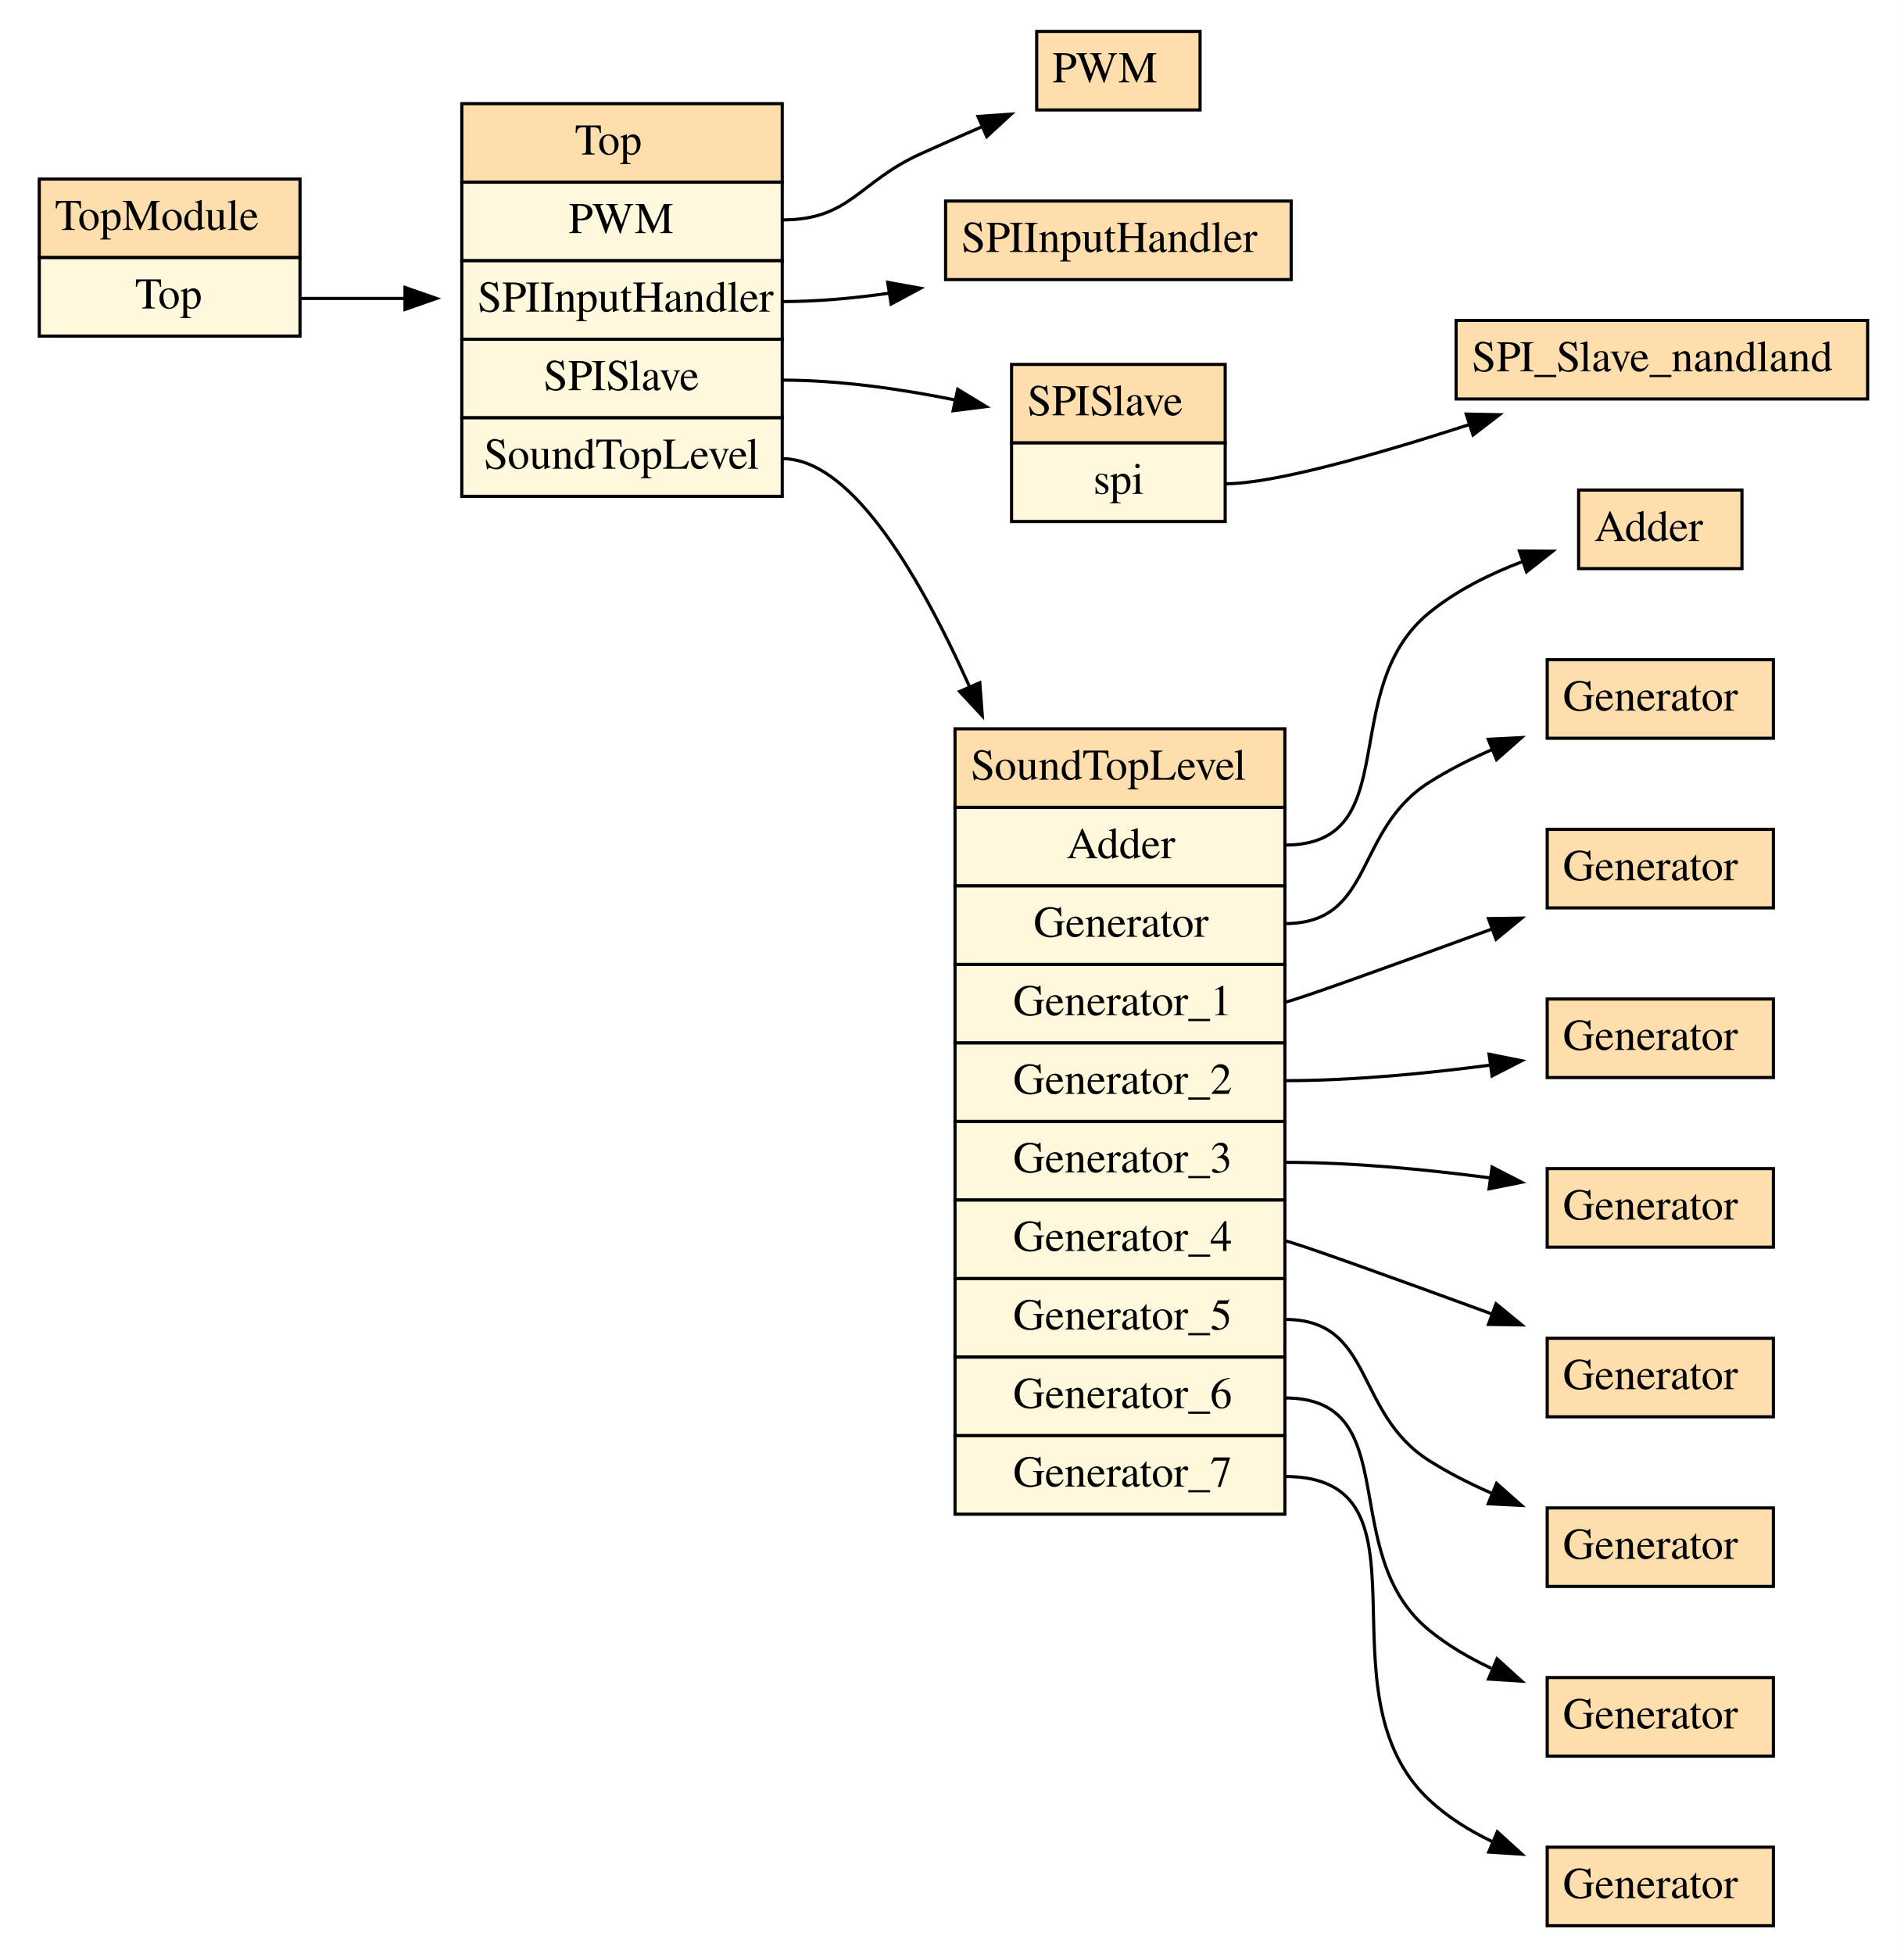
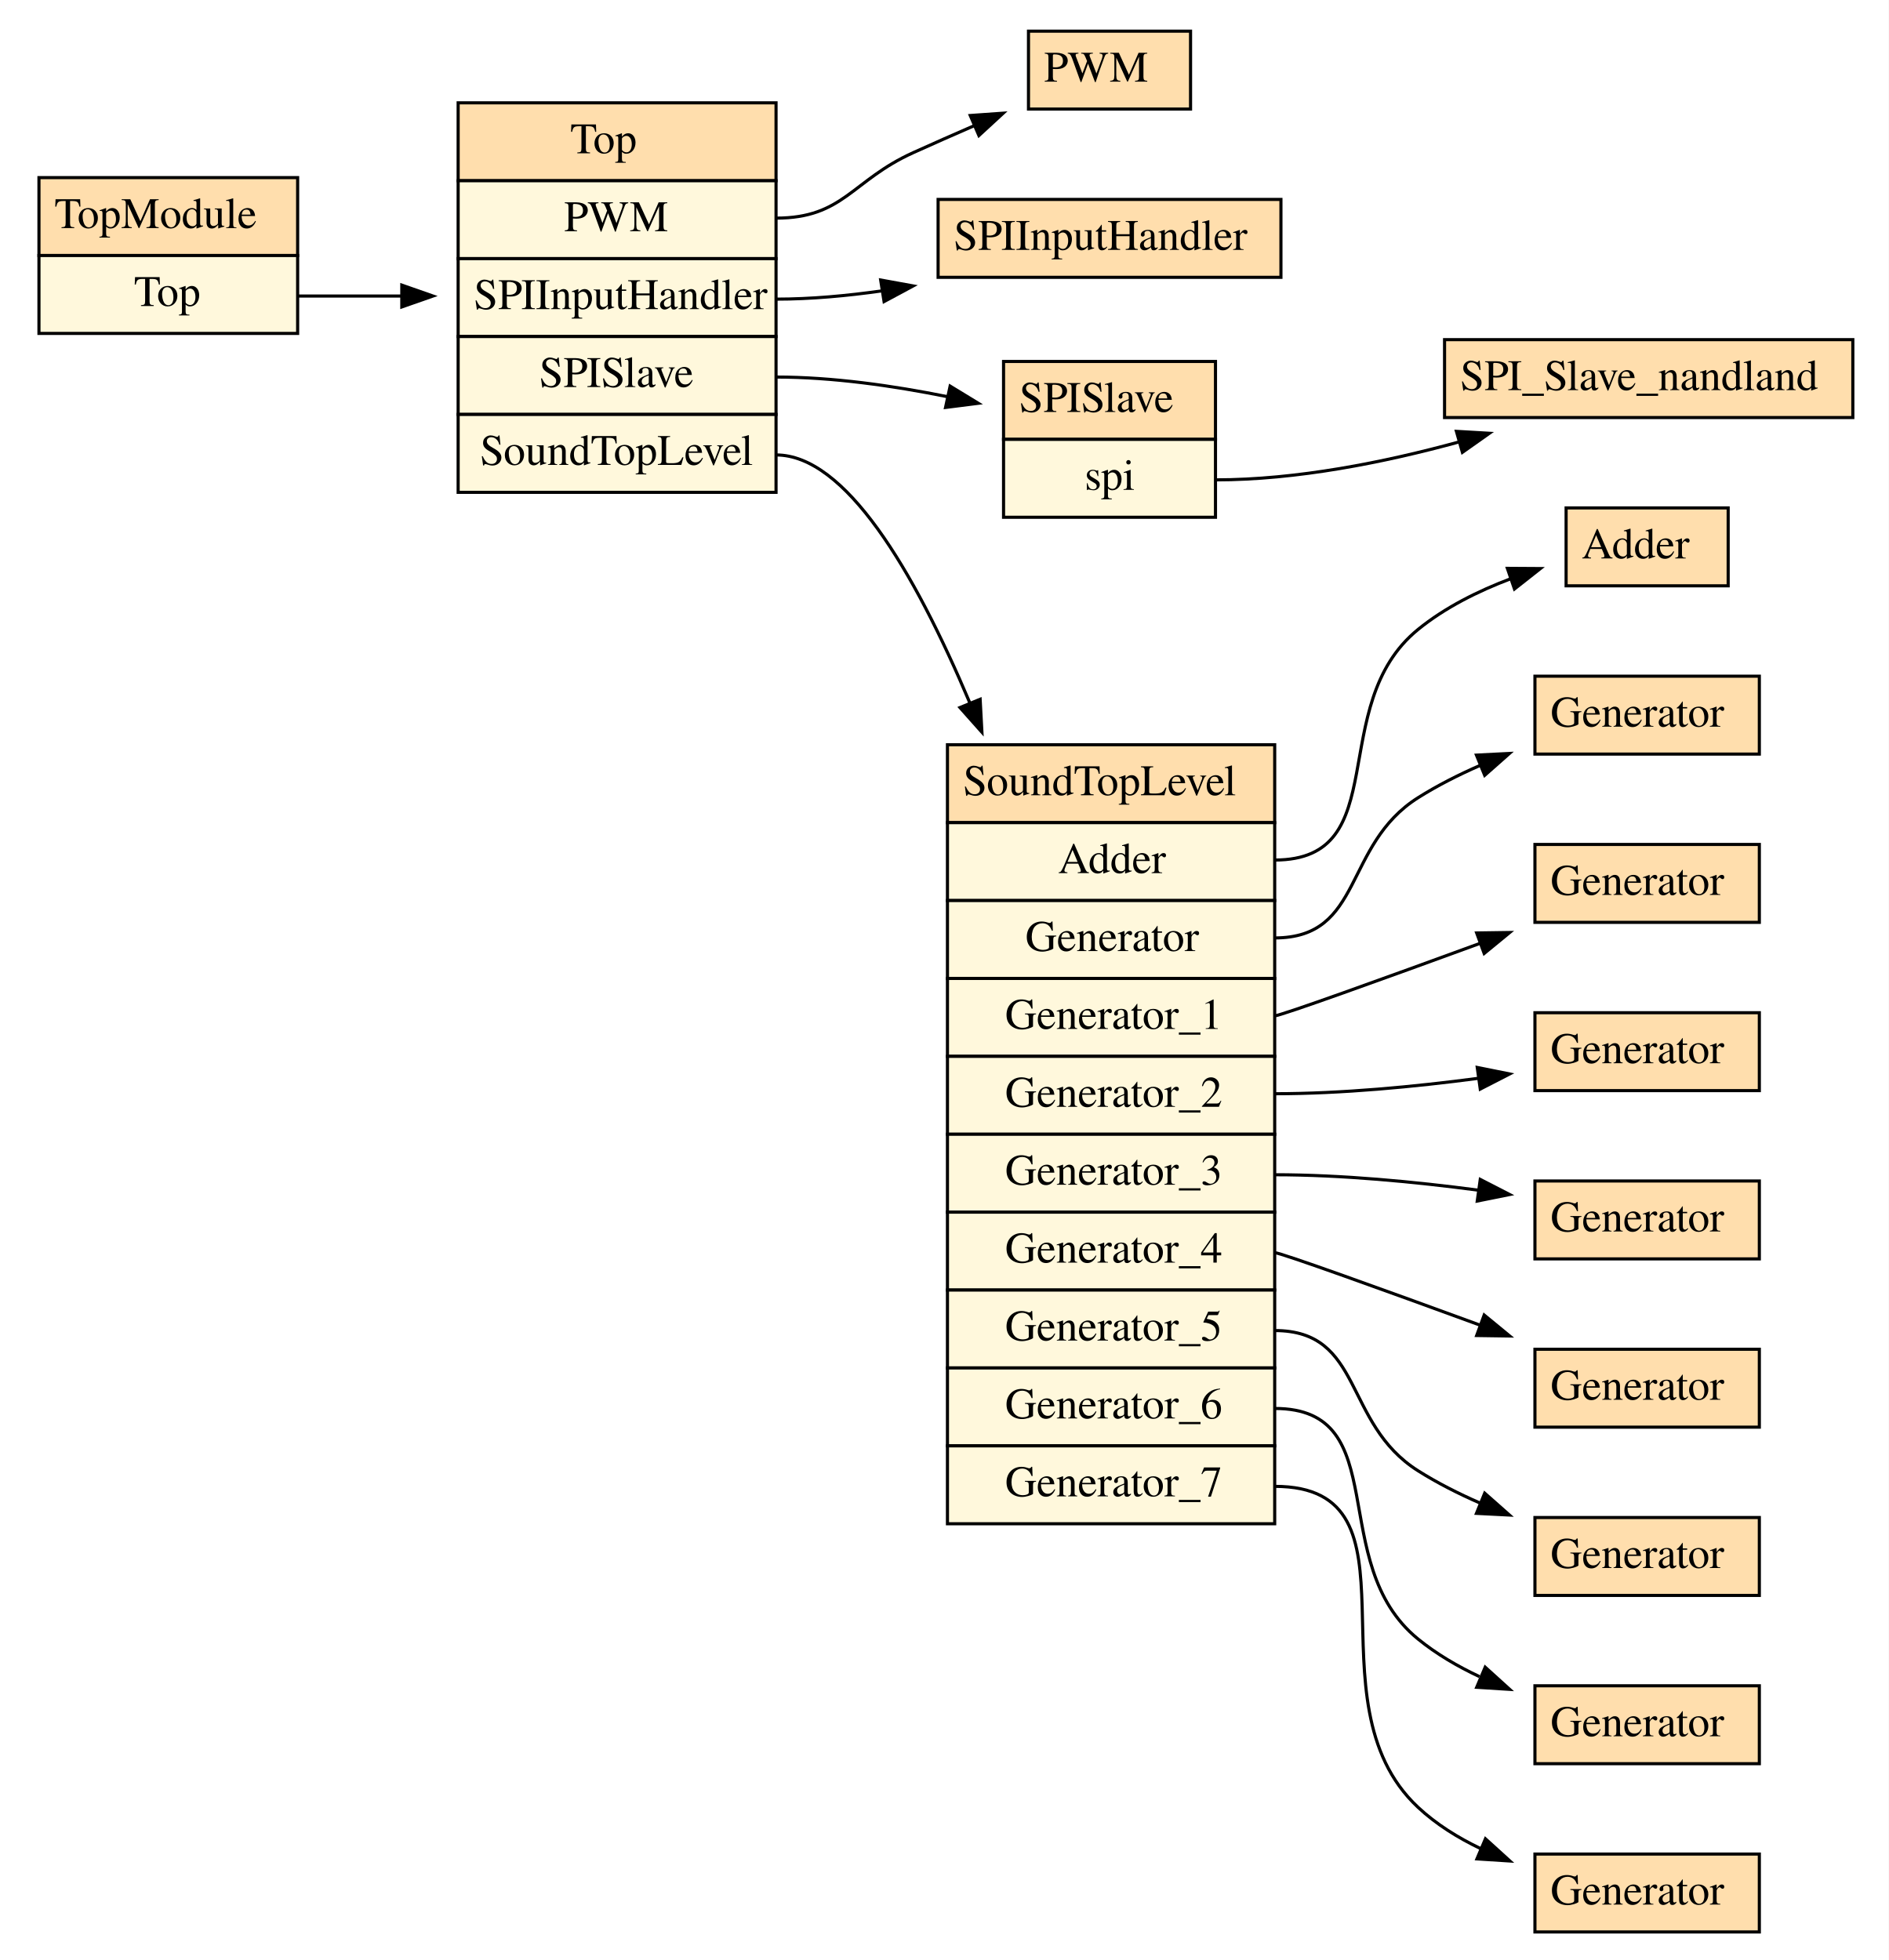
- <svg xmlns="http://www.w3.org/2000/svg" xmlns:xlink="http://www.w3.org/1999/xlink" width="606pt" height="622pt" viewBox="0.00 0.00 606.00 622.00">
-   <g id="graph0" class="graph" transform="scale(1 1) rotate(0) translate(4 618)">
-     <polygon fill="#ffffff" stroke="transparent" points="-4,4 -4,-618 602,-618 602,4 -4,4" />
+ <svg xmlns="http://www.w3.org/2000/svg" xmlns:xlink="http://www.w3.org/1999/xlink" width="606pt" height="629pt" viewBox="0.00 0.00 606.00 629.00">
+   <g id="graph0" class="graph" transform="scale(1 1) rotate(0) translate(4 625)">
+     <polygon fill="#ffffff" stroke="transparent" points="-4,4 -4,-625 602,-625 602,4 -4,4" />
    <g id="node1" class="node">
      <g id="a_node1">
        <a xlink:href="TopModule.dot.svg" xlink:title="&lt;TABLE&gt;">
-           <polygon fill="#ffdead" stroke="transparent" points="8.5,-536 8.5,-561 91.5,-561 91.5,-536 8.5,-536" />
-           <polygon fill="none" stroke="#000000" points="8.5,-536 8.5,-561 91.5,-561 91.5,-536 8.5,-536" />
-           <text text-anchor="start" x="13.5" y="-544.8" font-family="Times,serif" font-size="14.00" fill="#000000"> TopModule </text>
-           <polygon fill="#fff8dc" stroke="transparent" points="8.5,-511 8.5,-536 91.5,-536 91.5,-511 8.5,-511" />
-           <polygon fill="none" stroke="#000000" points="8.5,-511 8.5,-536 91.5,-536 91.5,-511 8.5,-511" />
-           <text text-anchor="start" x="39" y="-519.8" font-family="Times,serif" font-size="14.00" fill="#000000">Top</text>
+           <polygon fill="#ffdead" stroke="transparent" points="8.5,-543 8.5,-568 91.5,-568 91.5,-543 8.5,-543" />
+           <polygon fill="none" stroke="#000000" points="8.5,-543 8.5,-568 91.5,-568 91.5,-543 8.5,-543" />
+           <text text-anchor="start" x="13.5" y="-551.8" font-family="Times,serif" font-size="14.00" fill="#000000"> TopModule </text>
+           <polygon fill="#fff8dc" stroke="transparent" points="8.5,-518 8.5,-543 91.5,-543 91.5,-518 8.5,-518" />
+           <polygon fill="none" stroke="#000000" points="8.5,-518 8.5,-543 91.5,-543 91.5,-518 8.5,-518" />
+           <text text-anchor="start" x="39" y="-526.8" font-family="Times,serif" font-size="14.00" fill="#000000">Top</text>
        </a>
      </g>
    </g>
    <g id="node2" class="node">
      <g id="a_node2">
        <a xlink:href="Top.dot.svg" xlink:title="&lt;TABLE&gt;">
-           <polygon fill="#ffdead" stroke="transparent" points="143,-560 143,-585 245,-585 245,-560 143,-560" />
-           <polygon fill="none" stroke="#000000" points="143,-560 143,-585 245,-585 245,-560 143,-560" />
-           <text text-anchor="start" x="179" y="-568.8" font-family="Times,serif" font-size="14.00" fill="#000000"> Top </text>
-           <polygon fill="#fff8dc" stroke="transparent" points="143,-535 143,-560 245,-560 245,-535 143,-535" />
-           <polygon fill="none" stroke="#000000" points="143,-535 143,-560 245,-560 245,-535 143,-535" />
-           <text text-anchor="start" x="177" y="-543.8" font-family="Times,serif" font-size="14.00" fill="#000000">PWM</text>
-           <polygon fill="#fff8dc" stroke="transparent" points="143,-510 143,-535 245,-535 245,-510 143,-510" />
-           <polygon fill="none" stroke="#000000" points="143,-510 143,-535 245,-535 245,-510 143,-510" />
-           <text text-anchor="start" x="148" y="-518.8" font-family="Times,serif" font-size="14.00" fill="#000000">SPIInputHandler</text>
-           <polygon fill="#fff8dc" stroke="transparent" points="143,-485 143,-510 245,-510 245,-485 143,-485" />
-           <polygon fill="none" stroke="#000000" points="143,-485 143,-510 245,-510 245,-485 143,-485" />
-           <text text-anchor="start" x="169" y="-493.8" font-family="Times,serif" font-size="14.00" fill="#000000">SPISlave</text>
-           <polygon fill="#fff8dc" stroke="transparent" points="143,-460 143,-485 245,-485 245,-460 143,-460" />
-           <polygon fill="none" stroke="#000000" points="143,-460 143,-485 245,-485 245,-460 143,-460" />
-           <text text-anchor="start" x="150" y="-468.8" font-family="Times,serif" font-size="14.00" fill="#000000">SoundTopLevel</text>
+           <polygon fill="#ffdead" stroke="transparent" points="143,-567 143,-592 245,-592 245,-567 143,-567" />
+           <polygon fill="none" stroke="#000000" points="143,-567 143,-592 245,-592 245,-567 143,-567" />
+           <text text-anchor="start" x="179" y="-575.8" font-family="Times,serif" font-size="14.00" fill="#000000"> Top </text>
+           <polygon fill="#fff8dc" stroke="transparent" points="143,-542 143,-567 245,-567 245,-542 143,-542" />
+           <polygon fill="none" stroke="#000000" points="143,-542 143,-567 245,-567 245,-542 143,-542" />
+           <text text-anchor="start" x="177" y="-550.8" font-family="Times,serif" font-size="14.00" fill="#000000">PWM</text>
+           <polygon fill="#fff8dc" stroke="transparent" points="143,-517 143,-542 245,-542 245,-517 143,-517" />
+           <polygon fill="none" stroke="#000000" points="143,-517 143,-542 245,-542 245,-517 143,-517" />
+           <text text-anchor="start" x="148" y="-525.8" font-family="Times,serif" font-size="14.00" fill="#000000">SPIInputHandler</text>
+           <polygon fill="#fff8dc" stroke="transparent" points="143,-492 143,-517 245,-517 245,-492 143,-492" />
+           <polygon fill="none" stroke="#000000" points="143,-492 143,-517 245,-517 245,-492 143,-492" />
+           <text text-anchor="start" x="169" y="-500.8" font-family="Times,serif" font-size="14.00" fill="#000000">SPISlave</text>
+           <polygon fill="#fff8dc" stroke="transparent" points="143,-467 143,-492 245,-492 245,-467 143,-467" />
+           <polygon fill="none" stroke="#000000" points="143,-467 143,-492 245,-492 245,-467 143,-467" />
+           <text text-anchor="start" x="150" y="-475.8" font-family="Times,serif" font-size="14.00" fill="#000000">SoundTopLevel</text>
        </a>
      </g>
    </g>
    <g id="edge15" class="edge">
-       <path fill="none" stroke="#000000" d="M91.5,-523C102.263,-523 113.662,-523 124.796,-523" />
-       <polygon fill="#000000" stroke="#000000" points="124.92,-526.5 134.92,-523 124.92,-519.5 124.92,-526.5" />
+       <path fill="none" stroke="#000000" d="M91.5,-530C102.263,-530 113.662,-530 124.796,-530" />
+       <polygon fill="#000000" stroke="#000000" points="124.92,-533.5 134.92,-530 124.92,-526.5 124.92,-533.5" />
    </g>
    <g id="node3" class="node">
      <g id="a_node3">
-         <a xlink:href="SPIInputHandler.dot.svg" xlink:title="&lt;TABLE&gt;">
-           <polygon fill="#ffdead" stroke="transparent" points="297,-529 297,-554 407,-554 407,-529 297,-529" />
-           <polygon fill="none" stroke="#000000" points="297,-529 297,-554 407,-554 407,-529 297,-529" />
-           <text text-anchor="start" x="302" y="-537.8" font-family="Times,serif" font-size="14.00" fill="#000000"> SPIInputHandler </text>
-         </a>
-       </g>
-     </g>
-     <g id="edge1" class="edge">
-       <path fill="none" stroke="#000000" d="M245,-522C256.108,-522 267.757,-523.054 279.112,-524.679" />
-       <polygon fill="#000000" stroke="#000000" points="278.57,-528.137 288.994,-526.241 279.663,-521.223 278.57,-528.137" />
-     </g>
-     <g id="node4" class="node">
-       <g id="a_node4">
-         <a xlink:href="PWM.dot.svg" xlink:title="&lt;TABLE&gt;">
-           <polygon fill="#ffdead" stroke="transparent" points="326,-583 326,-608 378,-608 378,-583 326,-583" />
-           <polygon fill="none" stroke="#000000" points="326,-583 326,-608 378,-608 378,-583 326,-583" />
-           <text text-anchor="start" x="331" y="-591.8" font-family="Times,serif" font-size="14.00" fill="#000000"> PWM </text>
-         </a>
-       </g>
-     </g>
-     <g id="edge2" class="edge">
-       <path fill="none" stroke="#000000" d="M245,-548C266.669,-548 269.26,-560.064 289,-569 295.264,-571.836 301.909,-574.767 308.446,-577.606" />
-       <polygon fill="#000000" stroke="#000000" points="307.318,-580.931 317.886,-581.677 310.09,-574.503 307.318,-580.931" />
-     </g>
-     <g id="node5" class="node">
-       <g id="a_node5">
-         <a xlink:href="SPISlave.dot.svg" xlink:title="&lt;TABLE&gt;">
-           <polygon fill="#ffdead" stroke="transparent" points="318,-477 318,-502 386,-502 386,-477 318,-477" />
-           <polygon fill="none" stroke="#000000" points="318,-477 318,-502 386,-502 386,-477 318,-477" />
-           <text text-anchor="start" x="323" y="-485.8" font-family="Times,serif" font-size="14.00" fill="#000000"> SPISlave </text>
-           <polygon fill="#fff8dc" stroke="transparent" points="318,-452 318,-477 386,-477 386,-452 318,-452" />
-           <polygon fill="none" stroke="#000000" points="318,-452 318,-477 386,-477 386,-452 318,-452" />
-           <text text-anchor="start" x="344" y="-460.8" font-family="Times,serif" font-size="14.00" fill="#000000">spi</text>
-         </a>
-       </g>
-     </g>
-     <g id="edge4" class="edge">
-       <path fill="none" stroke="#000000" d="M245,-497C263.088,-497 282.608,-494.204 299.961,-490.703" />
-       <polygon fill="#000000" stroke="#000000" points="300.854,-494.091 309.9,-488.576 299.389,-487.246 300.854,-494.091" />
-     </g>
-     <g id="node7" class="node">
-       <g id="a_node7">
        <a xlink:href="SoundTopLevel.dot.svg" xlink:title="&lt;TABLE&gt;">
          <polygon fill="#ffdead" stroke="transparent" points="300,-361 300,-386 405,-386 405,-361 300,-361" />
          <polygon fill="none" stroke="#000000" points="300,-361 300,-386 405,-386 405,-361 300,-361" />
          <text text-anchor="start" x="305" y="-369.8" font-family="Times,serif" font-size="14.00" fill="#000000"> SoundTopLevel </text>
          <polygon fill="#fff8dc" stroke="transparent" points="300,-336 300,-361 405,-361 405,-336 300,-336" />
          <polygon fill="none" stroke="#000000" points="300,-336 300,-361 405,-361 405,-336 300,-336" />
          <text text-anchor="start" x="335.5" y="-344.8" font-family="Times,serif" font-size="14.00" fill="#000000">Adder</text>
          <polygon fill="#fff8dc" stroke="transparent" points="300,-311 300,-336 405,-336 405,-311 300,-311" />
          <polygon fill="none" stroke="#000000" points="300,-311 300,-336 405,-336 405,-311 300,-311" />
          <text text-anchor="start" x="325" y="-319.8" font-family="Times,serif" font-size="14.00" fill="#000000">Generator</text>
          <polygon fill="#fff8dc" stroke="transparent" points="300,-286 300,-311 405,-311 405,-286 300,-286" />
          <polygon fill="none" stroke="#000000" points="300,-286 300,-311 405,-311 405,-286 300,-286" />
          <text text-anchor="start" x="318.5" y="-294.8" font-family="Times,serif" font-size="14.00" fill="#000000">Generator_1</text>
          <polygon fill="#fff8dc" stroke="transparent" points="300,-261 300,-286 405,-286 405,-261 300,-261" />
          <polygon fill="none" stroke="#000000" points="300,-261 300,-286 405,-286 405,-261 300,-261" />
          <text text-anchor="start" x="318.5" y="-269.8" font-family="Times,serif" font-size="14.00" fill="#000000">Generator_2</text>
          <polygon fill="#fff8dc" stroke="transparent" points="300,-236 300,-261 405,-261 405,-236 300,-236" />
          <polygon fill="none" stroke="#000000" points="300,-236 300,-261 405,-261 405,-236 300,-236" />
          <text text-anchor="start" x="318.5" y="-244.8" font-family="Times,serif" font-size="14.00" fill="#000000">Generator_3</text>
          <polygon fill="#fff8dc" stroke="transparent" points="300,-211 300,-236 405,-236 405,-211 300,-211" />
          <polygon fill="none" stroke="#000000" points="300,-211 300,-236 405,-236 405,-211 300,-211" />
          <text text-anchor="start" x="318.5" y="-219.8" font-family="Times,serif" font-size="14.00" fill="#000000">Generator_4</text>
          <polygon fill="#fff8dc" stroke="transparent" points="300,-186 300,-211 405,-211 405,-186 300,-186" />
          <polygon fill="none" stroke="#000000" points="300,-186 300,-211 405,-211 405,-186 300,-186" />
          <text text-anchor="start" x="318.5" y="-194.8" font-family="Times,serif" font-size="14.00" fill="#000000">Generator_5</text>
          <polygon fill="#fff8dc" stroke="transparent" points="300,-161 300,-186 405,-186 405,-161 300,-161" />
          <polygon fill="none" stroke="#000000" points="300,-161 300,-186 405,-186 405,-161 300,-161" />
          <text text-anchor="start" x="318.5" y="-169.8" font-family="Times,serif" font-size="14.00" fill="#000000">Generator_6</text>
          <polygon fill="#fff8dc" stroke="transparent" points="300,-136 300,-161 405,-161 405,-136 300,-136" />
          <polygon fill="none" stroke="#000000" points="300,-136 300,-161 405,-161 405,-136 300,-136" />
          <text text-anchor="start" x="318.5" y="-144.8" font-family="Times,serif" font-size="14.00" fill="#000000">Generator_7</text>
        </a>
      </g>
    </g>
+     <g id="edge10" class="edge">
+       <path fill="none" stroke="#000000" d="M245,-479C267.091,-479 289.026,-442.469 307.231,-399.315" />
+       <polygon fill="#000000" stroke="#000000" points="310.489,-400.596 311.058,-390.017 304.016,-397.932 310.489,-400.596" />
+     </g>
+     <g id="node13" class="node">
+       <g id="a_node13">
+         <a xlink:href="SPIInputHandler.dot.svg" xlink:title="&lt;TABLE&gt;">
+           <polygon fill="#ffdead" stroke="transparent" points="297,-536 297,-561 407,-561 407,-536 297,-536" />
+           <polygon fill="none" stroke="#000000" points="297,-536 297,-561 407,-561 407,-536 297,-536" />
+           <text text-anchor="start" x="302" y="-544.8" font-family="Times,serif" font-size="14.00" fill="#000000"> SPIInputHandler </text>
+         </a>
+       </g>
+     </g>
+     <g id="edge11" class="edge">
+       <path fill="none" stroke="#000000" d="M245,-529C256.108,-529 267.757,-530.054 279.112,-531.679" />
+       <polygon fill="#000000" stroke="#000000" points="278.57,-535.137 288.994,-533.241 279.663,-528.223 278.57,-535.137" />
+     </g>
+     <g id="node14" class="node">
+       <g id="a_node14">
+         <a xlink:href="PWM.dot.svg" xlink:title="&lt;TABLE&gt;">
+           <polygon fill="#ffdead" stroke="transparent" points="326,-590 326,-615 378,-615 378,-590 326,-590" />
+           <polygon fill="none" stroke="#000000" points="326,-590 326,-615 378,-615 378,-590 326,-590" />
+           <text text-anchor="start" x="331" y="-598.8" font-family="Times,serif" font-size="14.00" fill="#000000"> PWM </text>
+         </a>
+       </g>
+     </g>
+     <g id="edge12" class="edge">
+       <path fill="none" stroke="#000000" d="M245,-555C266.669,-555 269.26,-567.064 289,-576 295.264,-578.836 301.909,-581.767 308.446,-584.606" />
+       <polygon fill="#000000" stroke="#000000" points="307.318,-587.931 317.886,-588.677 310.09,-581.503 307.318,-587.931" />
+     </g>
+     <g id="node15" class="node">
+       <g id="a_node15">
+         <a xlink:href="SPISlave.dot.svg" xlink:title="&lt;TABLE&gt;">
+           <polygon fill="#ffdead" stroke="transparent" points="318,-484 318,-509 386,-509 386,-484 318,-484" />
+           <polygon fill="none" stroke="#000000" points="318,-484 318,-509 386,-509 386,-484 318,-484" />
+           <text text-anchor="start" x="323" y="-492.8" font-family="Times,serif" font-size="14.00" fill="#000000"> SPISlave </text>
+           <polygon fill="#fff8dc" stroke="transparent" points="318,-459 318,-484 386,-484 386,-459 318,-459" />
+           <polygon fill="none" stroke="#000000" points="318,-459 318,-484 386,-484 386,-459 318,-459" />
+           <text text-anchor="start" x="344" y="-467.8" font-family="Times,serif" font-size="14.00" fill="#000000">spi</text>
+         </a>
+       </g>
+     </g>
    <g id="edge14" class="edge">
-       <path fill="none" stroke="#000000" d="M245,-472C265.719,-472 286.727,-439.228 304.577,-399.514" />
-       <polygon fill="#000000" stroke="#000000" points="307.885,-400.684 308.689,-390.12 301.473,-397.877 307.885,-400.684" />
+       <path fill="none" stroke="#000000" d="M245,-504C263.088,-504 282.608,-501.204 299.961,-497.703" />
+       <polygon fill="#000000" stroke="#000000" points="300.854,-501.091 309.9,-495.576 299.389,-494.246 300.854,-501.091" />
+     </g>
+     <g id="node4" class="node">
+       <g id="a_node4">
+         <a xlink:href="Generator.dot.svg" xlink:title="&lt;TABLE&gt;">
+           <polygon fill="#ffdead" stroke="transparent" points="488.5,-275 488.5,-300 560.5,-300 560.5,-275 488.5,-275" />
+           <polygon fill="none" stroke="#000000" points="488.5,-275 488.5,-300 560.5,-300 560.5,-275 488.5,-275" />
+           <text text-anchor="start" x="493.5" y="-283.8" font-family="Times,serif" font-size="14.00" fill="#000000"> Generator </text>
+         </a>
+       </g>
+     </g>
+     <g id="edge1" class="edge">
+       <path fill="none" stroke="#000000" d="M405,-274C426.443,-274 449.905,-276.251 470.318,-278.948" />
+       <polygon fill="#000000" stroke="#000000" points="469.992,-282.437 480.379,-280.345 470.955,-275.503 469.992,-282.437" />
+     </g>
+     <g id="node5" class="node">
+       <g id="a_node5">
+         <a xlink:href="Generator.dot.svg" xlink:title="&lt;TABLE&gt;">
+           <polygon fill="#ffdead" stroke="transparent" points="488.5,-59 488.5,-84 560.5,-84 560.5,-59 488.5,-59" />
+           <polygon fill="none" stroke="#000000" points="488.5,-59 488.5,-84 560.5,-84 560.5,-59 488.5,-59" />
+           <text text-anchor="start" x="493.5" y="-67.8" font-family="Times,serif" font-size="14.00" fill="#000000"> Generator </text>
+         </a>
+       </g>
+     </g>
+     <g id="edge2" class="edge">
+       <path fill="none" stroke="#000000" d="M405,-173C443.725,-173 420.97,-123.451 451,-99 456.87,-94.22 463.665,-90.242 470.704,-86.944" />
+       <polygon fill="#000000" stroke="#000000" points="472.538,-89.969 480.389,-82.855 469.815,-83.52 472.538,-89.969" />
    </g>
    <g id="node6" class="node">
      <g id="a_node6">
+         <a xlink:href="Generator.dot.svg" xlink:title="&lt;TABLE&gt;">
+           <polygon fill="#ffdead" stroke="transparent" points="488.5,-329 488.5,-354 560.5,-354 560.5,-329 488.5,-329" />
+           <polygon fill="none" stroke="#000000" points="488.5,-329 488.5,-354 560.5,-354 560.5,-329 488.5,-329" />
+           <text text-anchor="start" x="493.5" y="-337.8" font-family="Times,serif" font-size="14.00" fill="#000000"> Generator </text>
+         </a>
+       </g>
+     </g>
+     <g id="edge3" class="edge">
+       <path fill="none" stroke="#000000" d="M405,-299C406.861,-299 440.006,-310.964 470.915,-322.27" />
+       <polygon fill="#000000" stroke="#000000" points="469.805,-325.591 480.398,-325.743 472.212,-319.017 469.805,-325.591" />
+     </g>
+     <g id="node7" class="node">
+       <g id="a_node7">
+         <a xlink:href="Generator.dot.svg" xlink:title="&lt;TABLE&gt;">
+           <polygon fill="#ffdead" stroke="transparent" points="488.5,-167 488.5,-192 560.5,-192 560.5,-167 488.5,-167" />
+           <polygon fill="none" stroke="#000000" points="488.5,-167 488.5,-192 560.5,-192 560.5,-167 488.5,-167" />
+           <text text-anchor="start" x="493.5" y="-175.8" font-family="Times,serif" font-size="14.00" fill="#000000"> Generator </text>
+         </a>
+       </g>
+     </g>
+     <g id="edge4" class="edge">
+       <path fill="none" stroke="#000000" d="M405,-223C406.861,-223 440.006,-211.036 470.915,-199.73" />
+       <polygon fill="#000000" stroke="#000000" points="472.212,-202.982 480.398,-196.256 469.805,-196.41 472.212,-202.982" />
+     </g>
+     <g id="node8" class="node">
+       <g id="a_node8">
+         <a xlink:href="Generator.dot.svg" xlink:title="&lt;TABLE&gt;">
+           <polygon fill="#ffdead" stroke="transparent" points="488.5,-221 488.5,-246 560.5,-246 560.5,-221 488.5,-221" />
+           <polygon fill="none" stroke="#000000" points="488.5,-221 488.5,-246 560.5,-246 560.5,-221 488.5,-221" />
+           <text text-anchor="start" x="493.5" y="-229.8" font-family="Times,serif" font-size="14.00" fill="#000000"> Generator </text>
+         </a>
+       </g>
+     </g>
+     <g id="edge5" class="edge">
+       <path fill="none" stroke="#000000" d="M405,-248C426.443,-248 449.905,-245.749 470.318,-243.052" />
+       <polygon fill="#000000" stroke="#000000" points="470.955,-246.497 480.379,-241.655 469.992,-239.564 470.955,-246.497" />
+     </g>
+     <g id="node9" class="node">
+       <g id="a_node9">
+         <a xlink:href="Generator.dot.svg" xlink:title="&lt;TABLE&gt;">
+           <polygon fill="#ffdead" stroke="transparent" points="488.5,-113 488.5,-138 560.5,-138 560.5,-113 488.5,-113" />
+           <polygon fill="none" stroke="#000000" points="488.5,-113 488.5,-138 560.5,-138 560.5,-113 488.5,-113" />
+           <text text-anchor="start" x="493.5" y="-121.8" font-family="Times,serif" font-size="14.00" fill="#000000"> Generator </text>
+         </a>
+       </g>
+     </g>
+     <g id="edge6" class="edge">
+       <path fill="none" stroke="#000000" d="M405,-198C433.6,-198 426.817,-168.27 451,-153 457.164,-149.108 463.971,-145.661 470.88,-142.645" />
+       <polygon fill="#000000" stroke="#000000" points="472.378,-145.814 480.315,-138.797 469.734,-139.333 472.378,-145.814" />
+     </g>
+     <g id="node10" class="node">
+       <g id="a_node10">
+         <a xlink:href="Generator.dot.svg" xlink:title="&lt;TABLE&gt;">
+           <polygon fill="#ffdead" stroke="transparent" points="488.5,-5 488.5,-30 560.5,-30 560.5,-5 488.5,-5" />
+           <polygon fill="none" stroke="#000000" points="488.5,-5 488.5,-30 560.5,-30 560.5,-5 488.5,-5" />
+           <text text-anchor="start" x="493.5" y="-13.8" font-family="Times,serif" font-size="14.00" fill="#000000"> Generator </text>
+         </a>
+       </g>
+     </g>
+     <g id="edge7" class="edge">
+       <path fill="none" stroke="#000000" d="M405,-148C455.136,-148 414.365,-79.226 451,-45 456.797,-39.584 463.771,-35.234 471.084,-31.746" />
+       <polygon fill="#000000" stroke="#000000" points="472.621,-34.896 480.464,-27.773 469.891,-28.45 472.621,-34.896" />
+     </g>
+     <g id="node11" class="node">
+       <g id="a_node11">
+         <a xlink:href="Generator.dot.svg" xlink:title="&lt;TABLE&gt;">
+           <polygon fill="#ffdead" stroke="transparent" points="488.5,-383 488.5,-408 560.5,-408 560.5,-383 488.5,-383" />
+           <polygon fill="none" stroke="#000000" points="488.5,-383 488.5,-408 560.5,-408 560.5,-383 488.5,-383" />
+           <text text-anchor="start" x="493.5" y="-391.8" font-family="Times,serif" font-size="14.00" fill="#000000"> Generator </text>
+         </a>
+       </g>
+     </g>
+     <g id="edge8" class="edge">
+       <path fill="none" stroke="#000000" d="M405,-324C433.6,-324 426.817,-353.73 451,-369 457.164,-372.892 463.971,-376.339 470.88,-379.355" />
+       <polygon fill="#000000" stroke="#000000" points="469.734,-382.667 480.315,-383.203 472.378,-376.186 469.734,-382.667" />
+     </g>
+     <g id="node12" class="node">
+       <g id="a_node12">
+         <a xlink:href="Adder.dot.svg" xlink:title="&lt;TABLE&gt;">
+           <polygon fill="#ffdead" stroke="transparent" points="498.5,-437 498.5,-462 550.5,-462 550.5,-437 498.5,-437" />
+           <polygon fill="none" stroke="#000000" points="498.5,-437 498.5,-462 550.5,-462 550.5,-437 498.5,-437" />
+           <text text-anchor="start" x="503.5" y="-445.8" font-family="Times,serif" font-size="14.00" fill="#000000"> Adder </text>
+         </a>
+       </g>
+     </g>
+     <g id="edge9" class="edge">
+       <path fill="none" stroke="#000000" d="M405,-349C443.725,-349 420.97,-398.549 451,-423 459.636,-430.031 470.272,-435.328 480.743,-439.279" />
+       <polygon fill="#000000" stroke="#000000" points="479.656,-442.606 490.251,-442.541 481.928,-435.985 479.656,-442.606" />
+     </g>
+     <g id="node16" class="node">
+       <g id="a_node16">
        <a xlink:href="SPI_Slave_nandland.dot.svg" xlink:title="&lt;TABLE&gt;">
          <polygon fill="#ffdead" stroke="transparent" points="459.5,-491 459.5,-516 590.5,-516 590.5,-491 459.5,-491" />
          <polygon fill="none" stroke="#000000" points="459.5,-491 459.5,-516 590.5,-516 590.5,-491 459.5,-491" />
          <text text-anchor="start" x="464.5" y="-499.8" font-family="Times,serif" font-size="14.00" fill="#000000"> SPI_Slave_nandland </text>
        </a>
      </g>
    </g>
-     <g id="edge3" class="edge">
-       <path fill="none" stroke="#000000" d="M386,-464C401.413,-464 434.056,-473.26 463.781,-482.868" />
-       <polygon fill="#000000" stroke="#000000" points="462.711,-486.201 473.304,-485.989 464.891,-479.549 462.711,-486.201" />
-     </g>
-     <g id="node8" class="node">
-       <g id="a_node8">
-         <a xlink:href="Generator.dot.svg" xlink:title="&lt;TABLE&gt;">
-           <polygon fill="#ffdead" stroke="transparent" points="488.5,-383 488.5,-408 560.5,-408 560.5,-383 488.5,-383" />
-           <polygon fill="none" stroke="#000000" points="488.5,-383 488.5,-408 560.5,-408 560.5,-383 488.5,-383" />
-           <text text-anchor="start" x="493.5" y="-391.8" font-family="Times,serif" font-size="14.00" fill="#000000"> Generator </text>
-         </a>
-       </g>
-     </g>
-     <g id="edge5" class="edge">
-       <path fill="none" stroke="#000000" d="M405,-324C433.6,-324 426.817,-353.73 451,-369 457.164,-372.892 463.971,-376.339 470.88,-379.355" />
-       <polygon fill="#000000" stroke="#000000" points="469.734,-382.667 480.315,-383.203 472.378,-376.186 469.734,-382.667" />
-     </g>
-     <g id="node9" class="node">
-       <g id="a_node9">
-         <a xlink:href="Generator.dot.svg" xlink:title="&lt;TABLE&gt;">
-           <polygon fill="#ffdead" stroke="transparent" points="488.5,-59 488.5,-84 560.5,-84 560.5,-59 488.5,-59" />
-           <polygon fill="none" stroke="#000000" points="488.5,-59 488.5,-84 560.5,-84 560.5,-59 488.5,-59" />
-           <text text-anchor="start" x="493.5" y="-67.8" font-family="Times,serif" font-size="14.00" fill="#000000"> Generator </text>
-         </a>
-       </g>
-     </g>
-     <g id="edge6" class="edge">
-       <path fill="none" stroke="#000000" d="M405,-173C443.725,-173 420.97,-123.451 451,-99 456.87,-94.22 463.665,-90.242 470.704,-86.944" />
-       <polygon fill="#000000" stroke="#000000" points="472.538,-89.969 480.389,-82.855 469.815,-83.52 472.538,-89.969" />
-     </g>
-     <g id="node10" class="node">
-       <g id="a_node10">
-         <a xlink:href="Generator.dot.svg" xlink:title="&lt;TABLE&gt;">
-           <polygon fill="#ffdead" stroke="transparent" points="488.5,-221 488.5,-246 560.5,-246 560.5,-221 488.5,-221" />
-           <polygon fill="none" stroke="#000000" points="488.5,-221 488.5,-246 560.5,-246 560.5,-221 488.5,-221" />
-           <text text-anchor="start" x="493.5" y="-229.8" font-family="Times,serif" font-size="14.00" fill="#000000"> Generator </text>
-         </a>
-       </g>
-     </g>
-     <g id="edge7" class="edge">
-       <path fill="none" stroke="#000000" d="M405,-248C426.443,-248 449.905,-245.749 470.318,-243.052" />
-       <polygon fill="#000000" stroke="#000000" points="470.955,-246.497 480.379,-241.655 469.992,-239.564 470.955,-246.497" />
-     </g>
-     <g id="node11" class="node">
-       <g id="a_node11">
-         <a xlink:href="Adder.dot.svg" xlink:title="&lt;TABLE&gt;">
-           <polygon fill="#ffdead" stroke="transparent" points="498.5,-437 498.5,-462 550.5,-462 550.5,-437 498.5,-437" />
-           <polygon fill="none" stroke="#000000" points="498.5,-437 498.5,-462 550.5,-462 550.5,-437 498.5,-437" />
-           <text text-anchor="start" x="503.5" y="-445.8" font-family="Times,serif" font-size="14.00" fill="#000000"> Adder </text>
-         </a>
-       </g>
-     </g>
-     <g id="edge8" class="edge">
-       <path fill="none" stroke="#000000" d="M405,-349C443.725,-349 420.97,-398.549 451,-423 459.636,-430.031 470.272,-435.328 480.743,-439.279" />
-       <polygon fill="#000000" stroke="#000000" points="479.656,-442.606 490.251,-442.541 481.928,-435.985 479.656,-442.606" />
-     </g>
-     <g id="node12" class="node">
-       <g id="a_node12">
-         <a xlink:href="Generator.dot.svg" xlink:title="&lt;TABLE&gt;">
-           <polygon fill="#ffdead" stroke="transparent" points="488.5,-113 488.5,-138 560.5,-138 560.5,-113 488.5,-113" />
-           <polygon fill="none" stroke="#000000" points="488.5,-113 488.5,-138 560.5,-138 560.5,-113 488.5,-113" />
-           <text text-anchor="start" x="493.5" y="-121.8" font-family="Times,serif" font-size="14.00" fill="#000000"> Generator </text>
-         </a>
-       </g>
-     </g>
-     <g id="edge9" class="edge">
-       <path fill="none" stroke="#000000" d="M405,-198C433.6,-198 426.817,-168.27 451,-153 457.164,-149.108 463.971,-145.661 470.88,-142.645" />
-       <polygon fill="#000000" stroke="#000000" points="472.378,-145.814 480.315,-138.797 469.734,-139.333 472.378,-145.814" />
-     </g>
-     <g id="node13" class="node">
-       <g id="a_node13">
-         <a xlink:href="Generator.dot.svg" xlink:title="&lt;TABLE&gt;">
-           <polygon fill="#ffdead" stroke="transparent" points="488.5,-275 488.5,-300 560.5,-300 560.5,-275 488.5,-275" />
-           <polygon fill="none" stroke="#000000" points="488.5,-275 488.5,-300 560.5,-300 560.5,-275 488.5,-275" />
-           <text text-anchor="start" x="493.5" y="-283.8" font-family="Times,serif" font-size="14.00" fill="#000000"> Generator </text>
-         </a>
-       </g>
-     </g>
-     <g id="edge10" class="edge">
-       <path fill="none" stroke="#000000" d="M405,-274C426.443,-274 449.905,-276.251 470.318,-278.948" />
-       <polygon fill="#000000" stroke="#000000" points="469.992,-282.437 480.379,-280.345 470.955,-275.503 469.992,-282.437" />
-     </g>
-     <g id="node14" class="node">
-       <g id="a_node14">
-         <a xlink:href="Generator.dot.svg" xlink:title="&lt;TABLE&gt;">
-           <polygon fill="#ffdead" stroke="transparent" points="488.5,-329 488.5,-354 560.5,-354 560.5,-329 488.5,-329" />
-           <polygon fill="none" stroke="#000000" points="488.5,-329 488.5,-354 560.5,-354 560.5,-329 488.5,-329" />
-           <text text-anchor="start" x="493.5" y="-337.8" font-family="Times,serif" font-size="14.00" fill="#000000"> Generator </text>
-         </a>
-       </g>
-     </g>
-     <g id="edge11" class="edge">
-       <path fill="none" stroke="#000000" d="M405,-299C406.861,-299 440.006,-310.964 470.915,-322.27" />
-       <polygon fill="#000000" stroke="#000000" points="469.805,-325.591 480.398,-325.743 472.212,-319.017 469.805,-325.591" />
-     </g>
-     <g id="node15" class="node">
-       <g id="a_node15">
-         <a xlink:href="Generator.dot.svg" xlink:title="&lt;TABLE&gt;">
-           <polygon fill="#ffdead" stroke="transparent" points="488.5,-5 488.5,-30 560.5,-30 560.5,-5 488.5,-5" />
-           <polygon fill="none" stroke="#000000" points="488.5,-5 488.5,-30 560.5,-30 560.5,-5 488.5,-5" />
-           <text text-anchor="start" x="493.5" y="-13.8" font-family="Times,serif" font-size="14.00" fill="#000000"> Generator </text>
-         </a>
-       </g>
-     </g>
-     <g id="edge12" class="edge">
-       <path fill="none" stroke="#000000" d="M405,-148C455.136,-148 414.365,-79.226 451,-45 456.797,-39.584 463.771,-35.234 471.084,-31.746" />
-       <polygon fill="#000000" stroke="#000000" points="472.621,-34.896 480.464,-27.773 469.891,-28.45 472.621,-34.896" />
-     </g>
-     <g id="node16" class="node">
-       <g id="a_node16">
-         <a xlink:href="Generator.dot.svg" xlink:title="&lt;TABLE&gt;">
-           <polygon fill="#ffdead" stroke="transparent" points="488.5,-167 488.5,-192 560.5,-192 560.5,-167 488.5,-167" />
-           <polygon fill="none" stroke="#000000" points="488.5,-167 488.5,-192 560.5,-192 560.5,-167 488.5,-167" />
-           <text text-anchor="start" x="493.5" y="-175.8" font-family="Times,serif" font-size="14.00" fill="#000000"> Generator </text>
-         </a>
-       </g>
-     </g>
    <g id="edge13" class="edge">
-       <path fill="none" stroke="#000000" d="M405,-223C406.861,-223 440.006,-211.036 470.915,-199.73" />
-       <polygon fill="#000000" stroke="#000000" points="472.212,-202.982 480.398,-196.256 469.805,-196.41 472.212,-202.982" />
+       <path fill="none" stroke="#000000" d="M386,-471C412.07,-471 440.167,-476.601 464.196,-483.188" />
+       <polygon fill="#000000" stroke="#000000" points="463.304,-486.573 473.88,-485.955 465.227,-479.843 463.304,-486.573" />
    </g>
  </g>
</svg>
